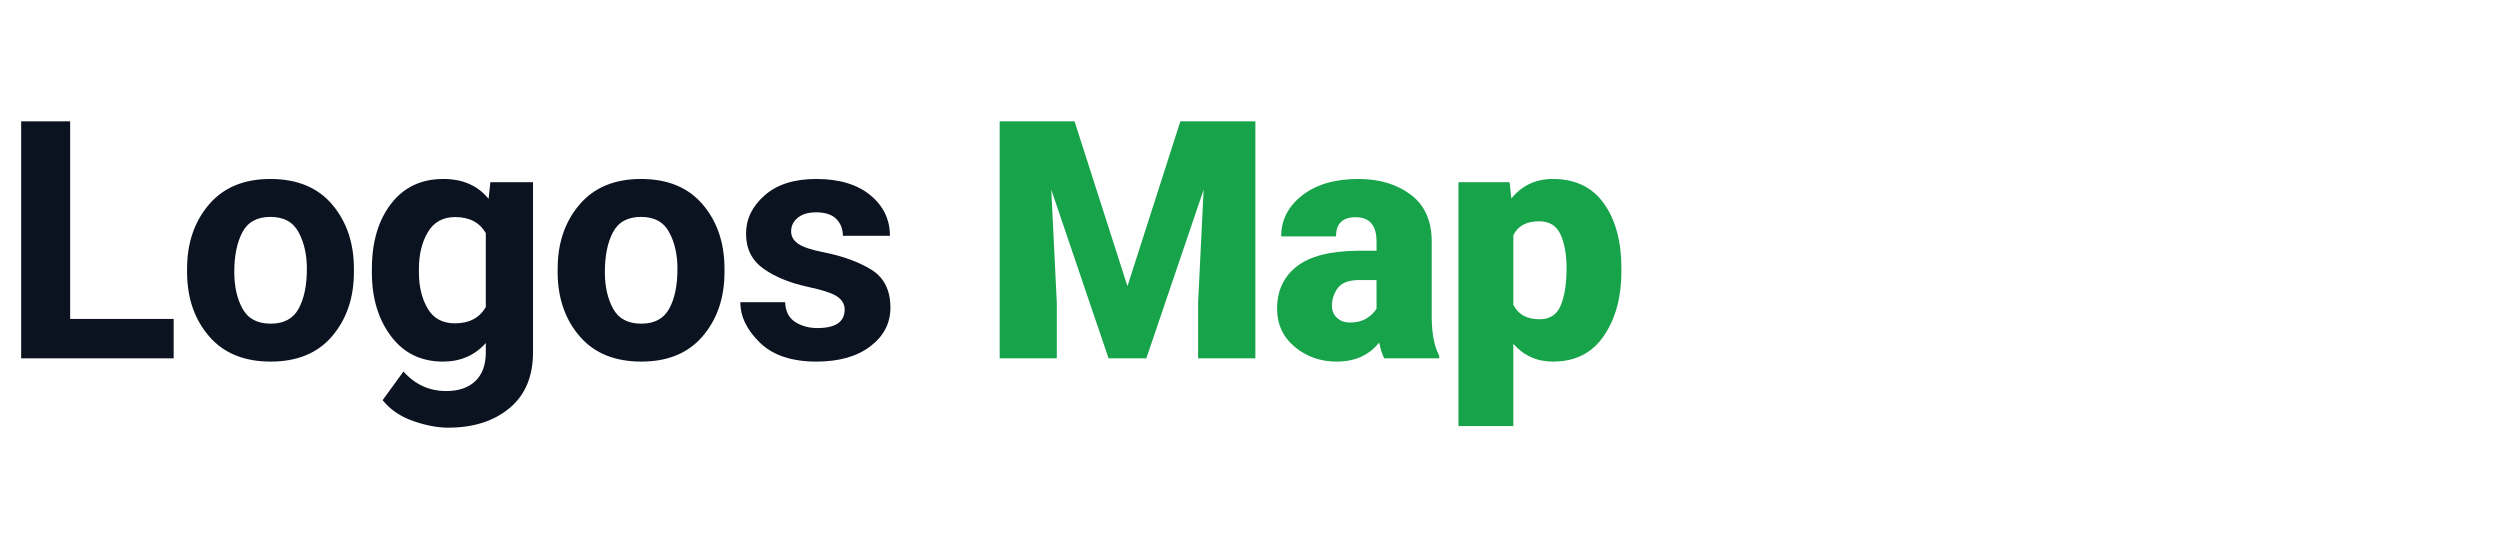
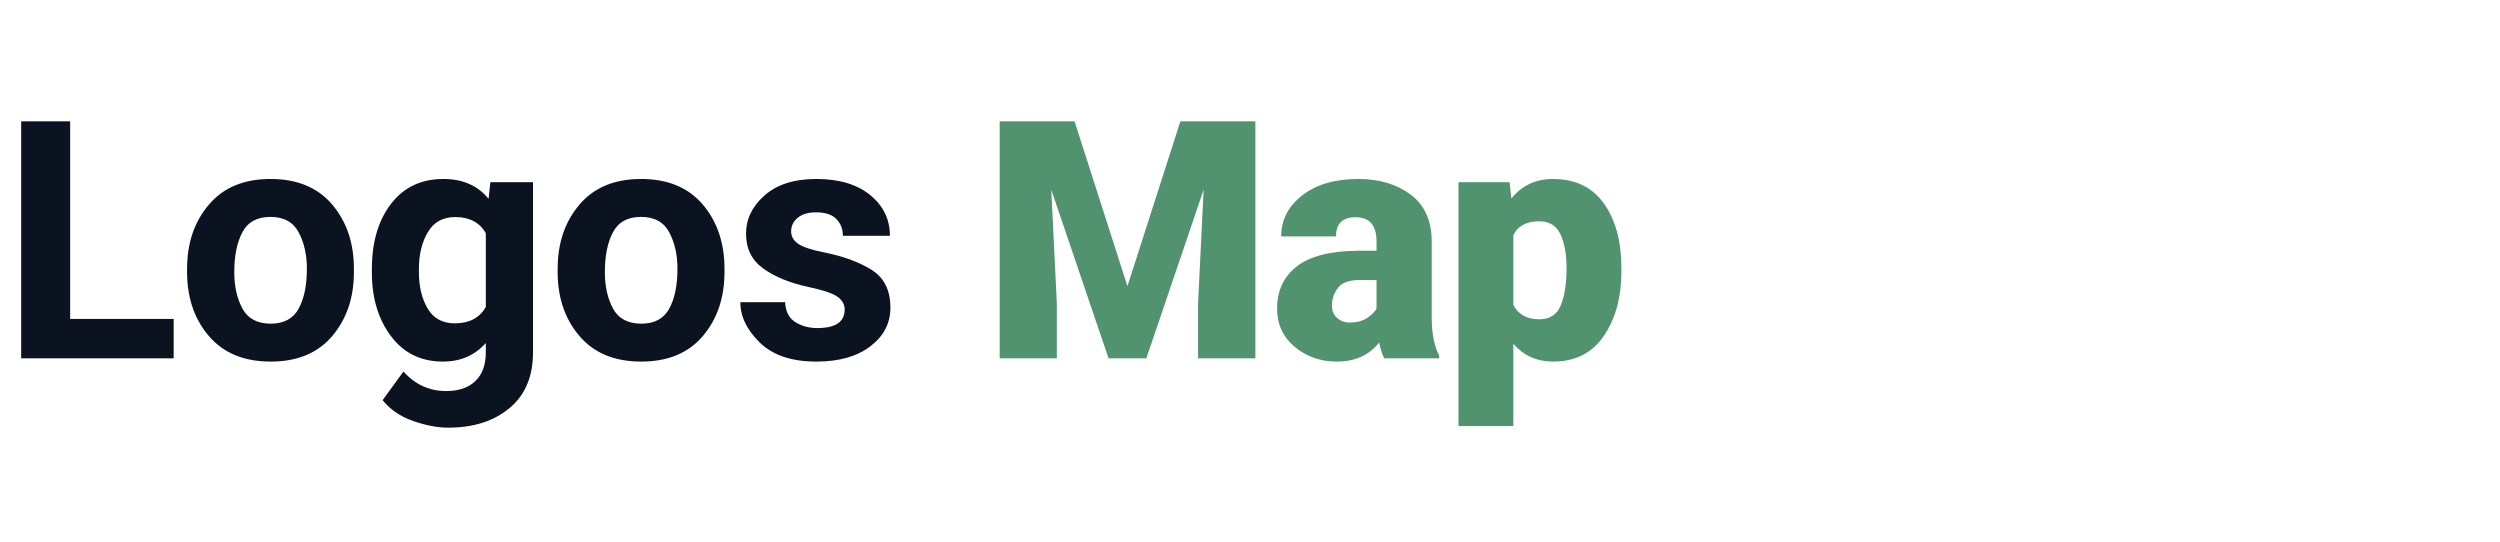
<svg xmlns="http://www.w3.org/2000/svg" width="1200" height="260" viewBox="0 0 1200 260" fill="none" role="img" aria-labelledby="title desc">
  <style>
    .word { font-family: ui-sans-serif, system-ui, -apple-system, Segoe UI, Roboto, Inter, Helvetica, Arial, "Apple Color Emoji", "Segoe UI Emoji"; }
  </style>
  <text x="0" y="172" class="word" font-size="160" font-weight="650" letter-spacing="-2" fill="#0B1220">
    Logos
-     <tspan font-weight="800" fill="#16A34A">Map</tspan>
+     <tspan font-weight="800" fill="#51936E">Map</tspan>
  </text>
</svg>
